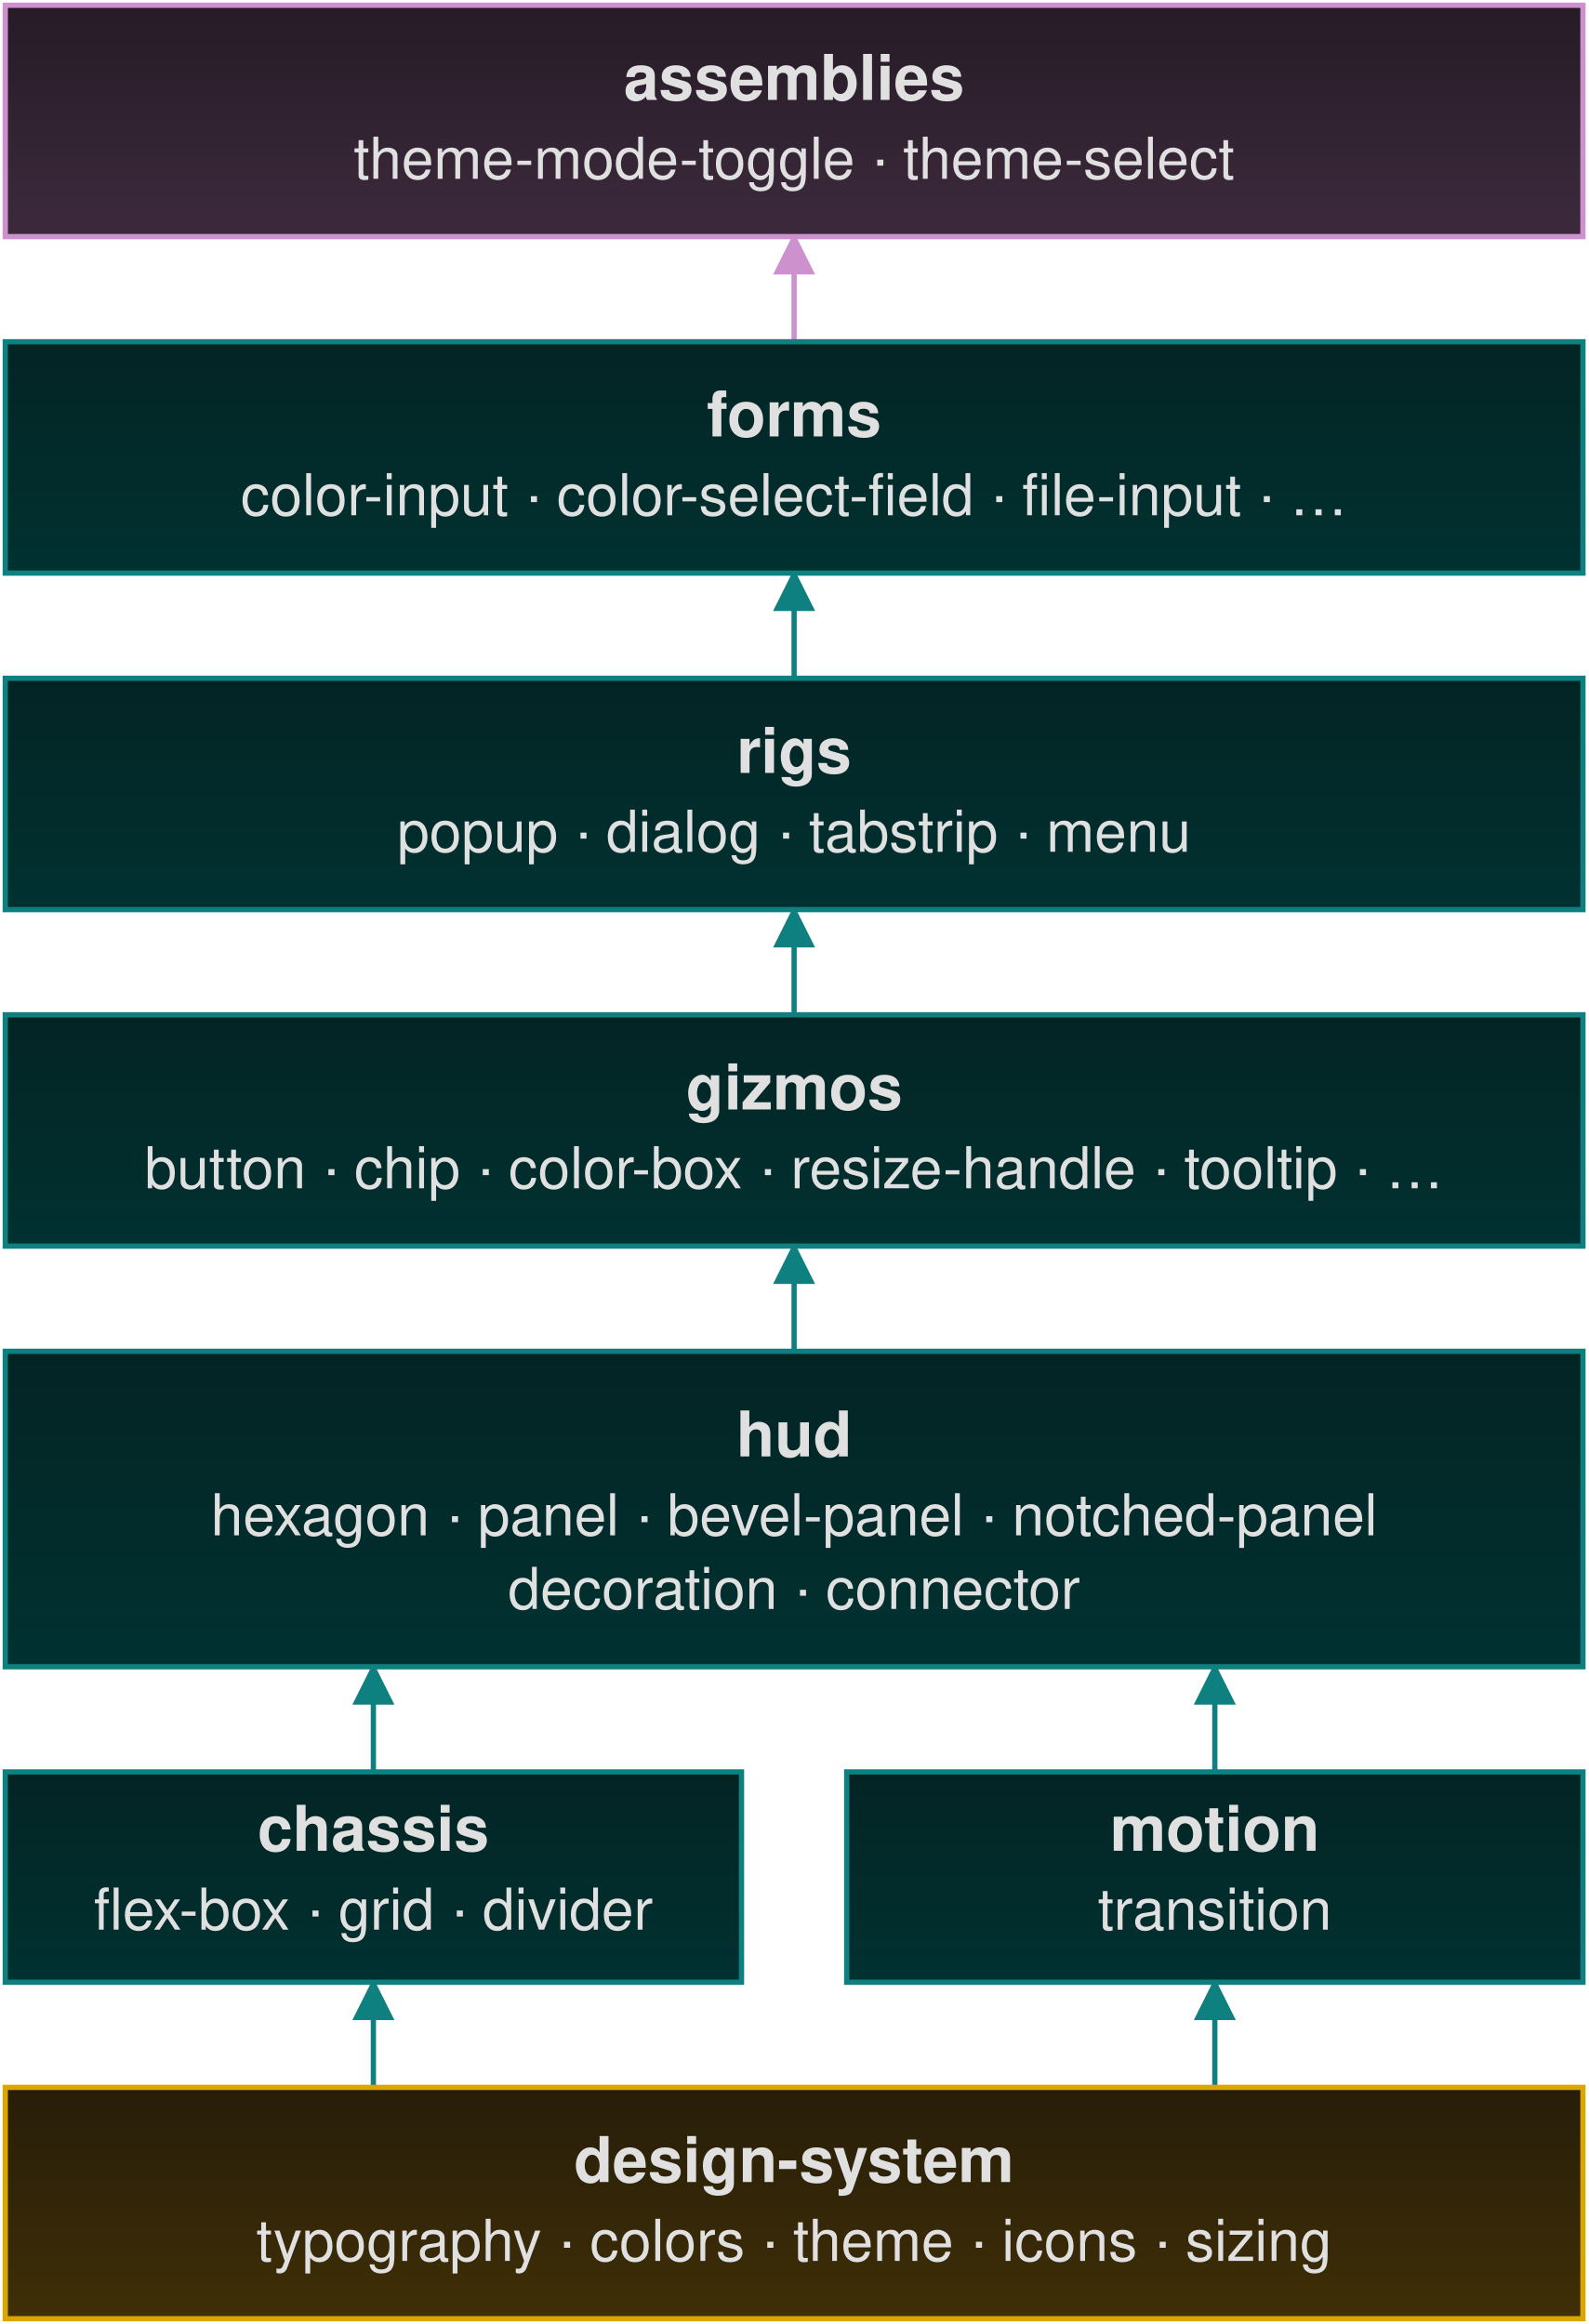
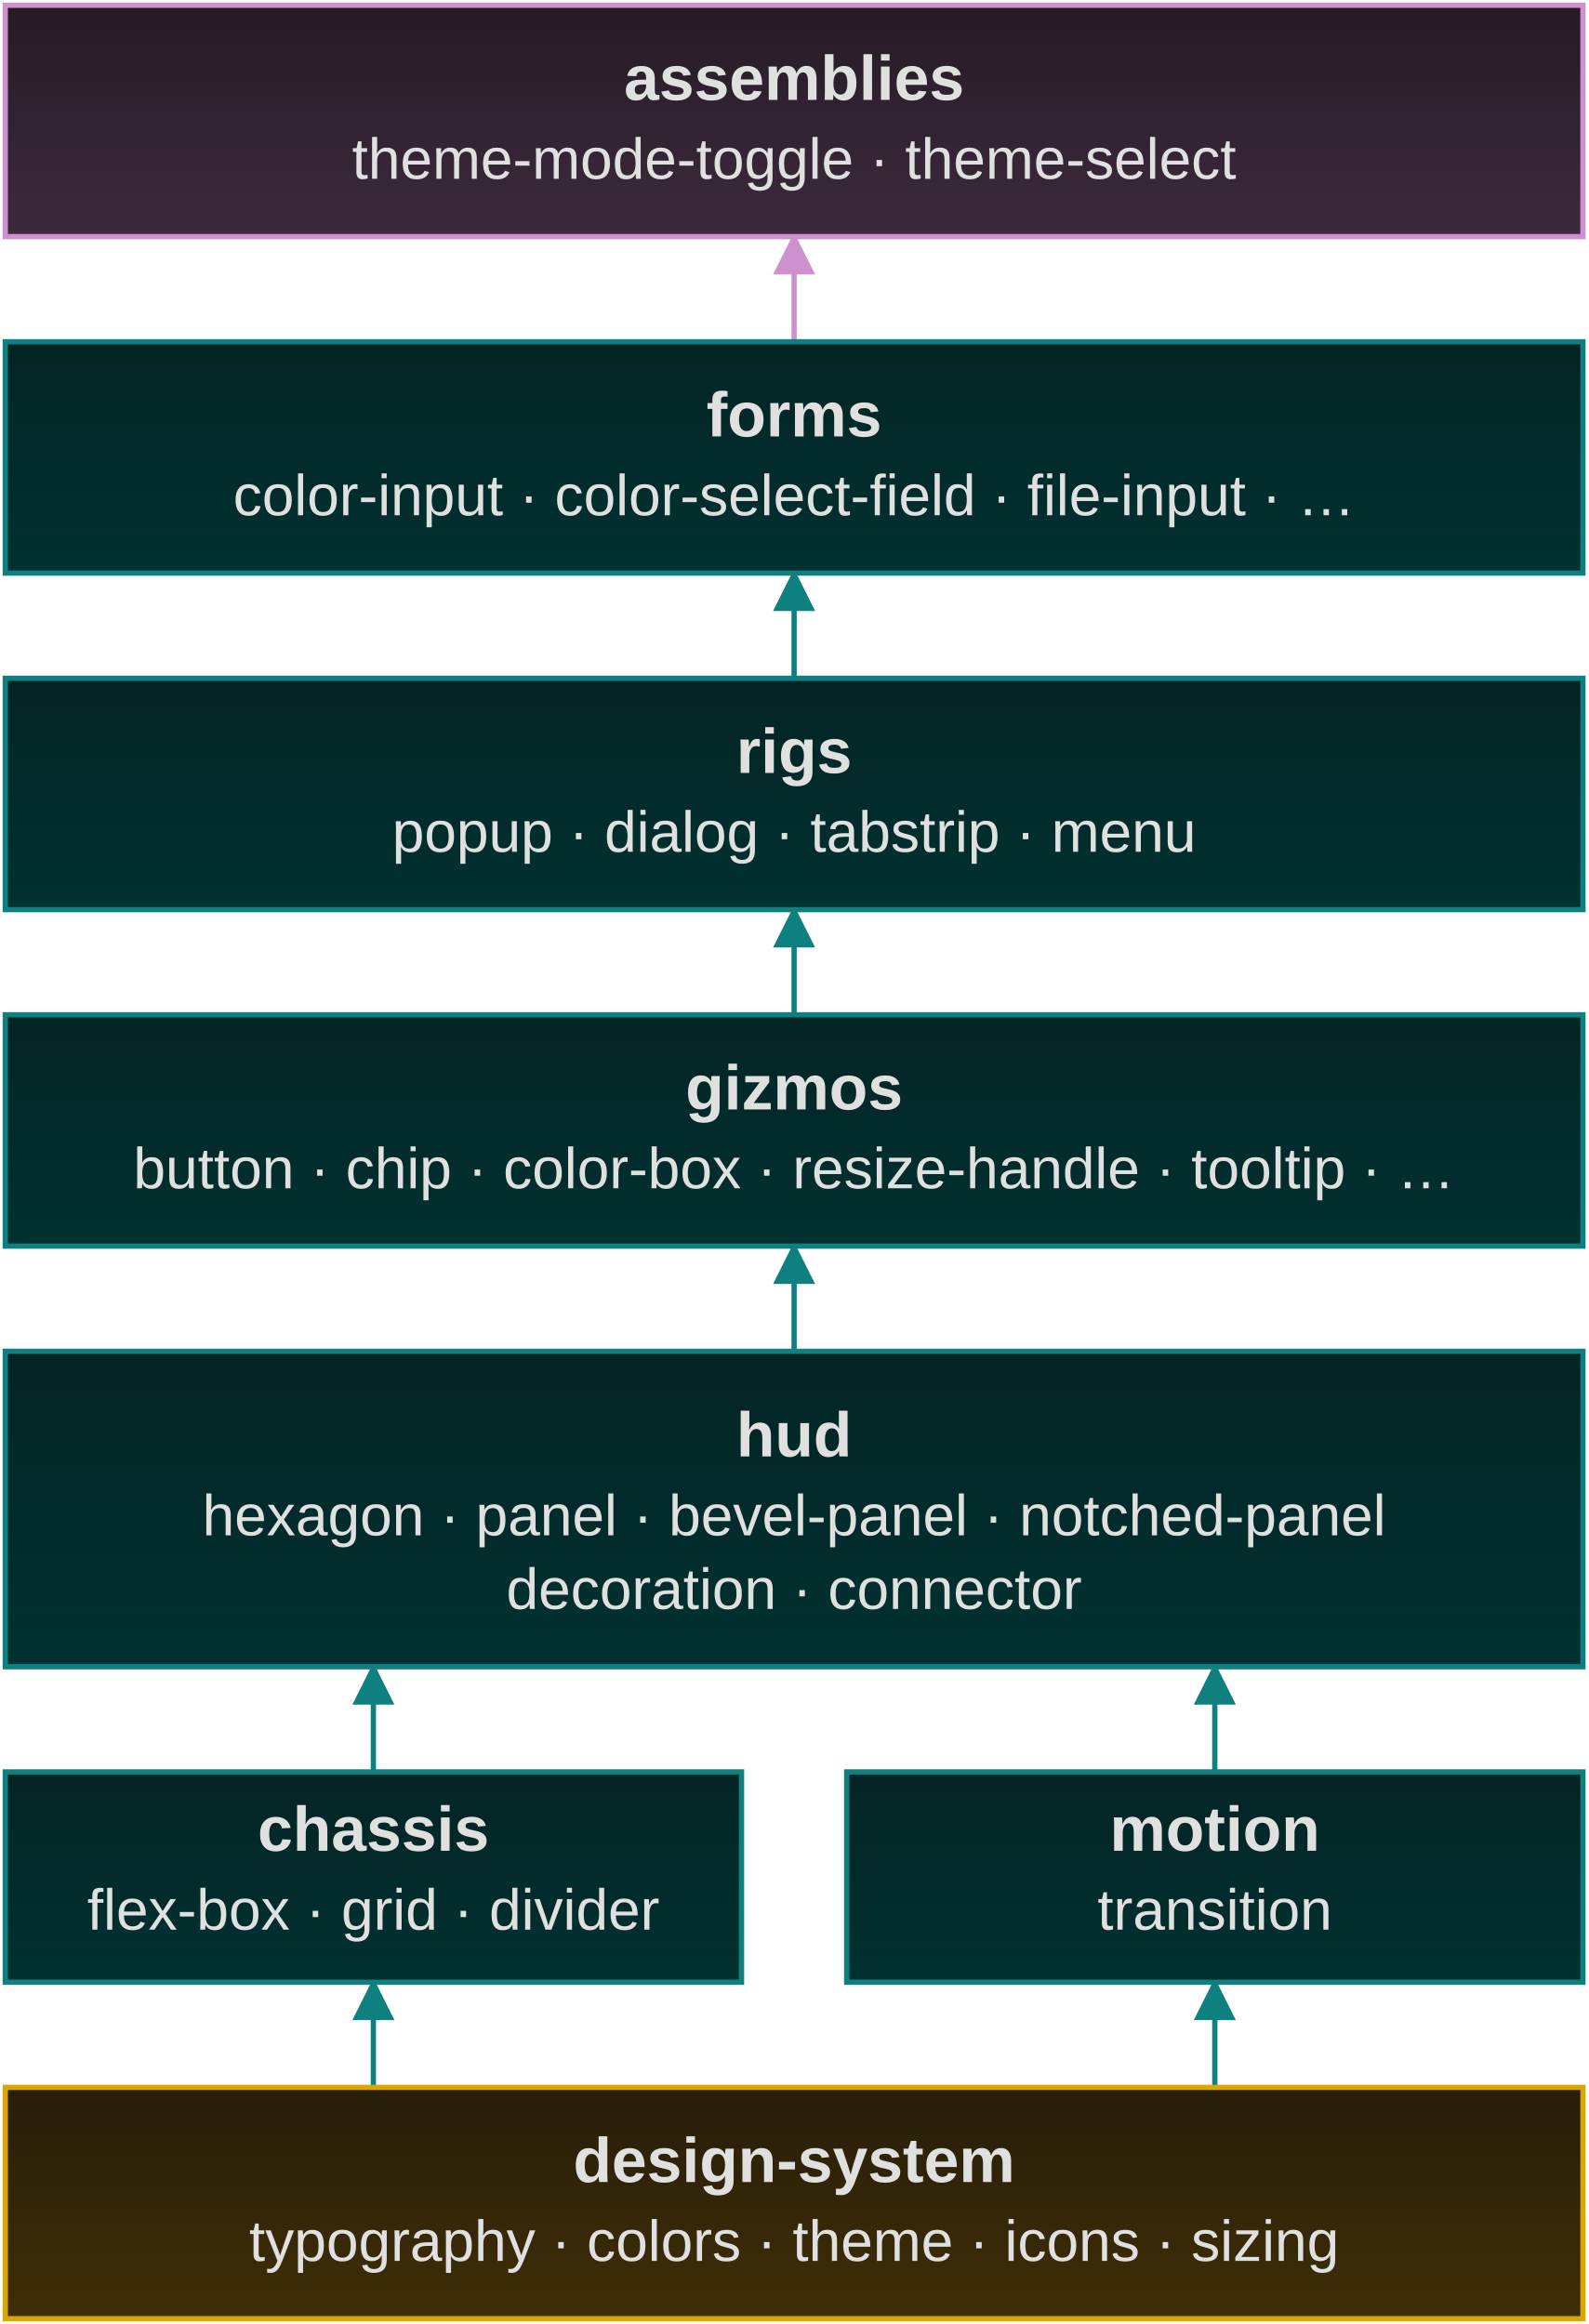
<svg xmlns="http://www.w3.org/2000/svg" width="302" height="442" viewBox="0 0 302 442" role="img" aria-labelledby="title description">
  <defs>
    <linearGradient id="primary" x2="0" y2="1" gradientUnits="objectBoundingBox">
      <stop stop-color="#042424" />
      <stop offset="1" stop-color="#013131" />
    </linearGradient>
    <linearGradient id="secondary" x2="0" y2="1" gradientUnits="objectBoundingBox">
      <stop stop-color="#271d09" />
      <stop offset="1" stop-color="#3f2f07" />
    </linearGradient>
    <linearGradient id="tertiary" x2="0" y2="1" gradientUnits="objectBoundingBox">
      <stop stop-color="#261b26" />
      <stop offset="1" stop-color="#3c2a3c" />
    </linearGradient>
    <marker id="primary-arrow" viewBox="0 0 10 10" refX="9" refY="5" markerWidth="8" markerHeight="8" orient="auto-start-reverse">
      <path d="M 0 0 L 10 5 L 0 10 Z" fill="#0e807f" />
    </marker>
    <marker id="tertiary-arrow" viewBox="0 0 10 10" refX="9" refY="5" markerWidth="8" markerHeight="8" orient="auto-start-reverse">
      <path d="M 0 0 L 10 5 L 0 10 Z" fill="#cd91cd" />
    </marker>
  </defs>
  <g fill="none" stroke="#0e807f" marker-end="url(#primary-arrow)">
    <path d="M 231 397 V 377" />
    <path d="M 71 397 V 377" />
    <path d="M 71 337 V 317" />
    <path d="M 231 337 V 317" />
    <path d="M 151 257 V 237" />
    <path d="M 151 193 V 173" />
    <path d="M 151 129 V 109" />
  </g>
  <path d="M 151 65 V 45" fill="none" stroke="#cd91cd" marker-end="url(#tertiary-arrow)" />
  <g fill="url(#primary)" stroke="#0e807f">
    <rect x="1" y="65" width="300" height="44" />
    <rect x="1" y="129" width="300" height="44" />
    <rect x="1" y="193" width="300" height="44" />
    <rect x="1" y="257" width="300" height="60" />
    <rect x="1" y="337" width="140" height="40" />
    <rect x="161" y="337" width="140" height="40" />
  </g>
  <rect x="1" y="1" width="300" height="44" fill="url(#tertiary)" stroke="#cd91cd" />
  <rect x="1" y="397" width="300" height="44" fill="url(#secondary)" stroke="#dca600" />
-   <g fill="#e0e0e0" font-family="Helvetica, Arial, sans-serif" font-size="12" text-anchor="middle">
+   <g fill="#e0e0e0" font-family="Space Grotesk, Arial, sans-serif" font-size="12" text-anchor="middle">
    <text x="151" y="19" font-weight="bold">assemblies</text>
    <text x="151" y="34" font-size="11">theme-mode-toggle · theme-select</text>
    <text x="151" y="83" font-weight="bold">forms</text>
    <text x="151" y="98" font-size="11">color-input · color-select-field · file-input · …</text>
    <text x="151" y="147" font-weight="bold">rigs</text>
    <text x="151" y="162" font-size="11">popup · dialog · tabstrip · menu</text>
    <text x="151" y="211" font-weight="bold">gizmos</text>
    <text x="151" y="226" font-size="11">button · chip · color-box · resize-handle · tooltip · …</text>
    <text x="151" y="277" font-weight="bold">hud</text>
    <text x="151" y="292" font-size="11">hexagon · panel · bevel-panel · notched-panel</text>
    <text x="151" y="306" font-size="11">decoration · connector</text>
    <text x="71" y="352" font-weight="bold">chassis</text>
    <text x="71" y="367" font-size="11">flex-box · grid · divider</text>
    <text x="231" y="352" font-weight="bold">motion</text>
    <text x="231" y="367" font-size="11">transition</text>
    <text x="151" y="415" font-weight="bold">design-system</text>
    <text x="151" y="430" font-size="11">typography · colors · theme · icons · sizing</text>
  </g>
</svg>
